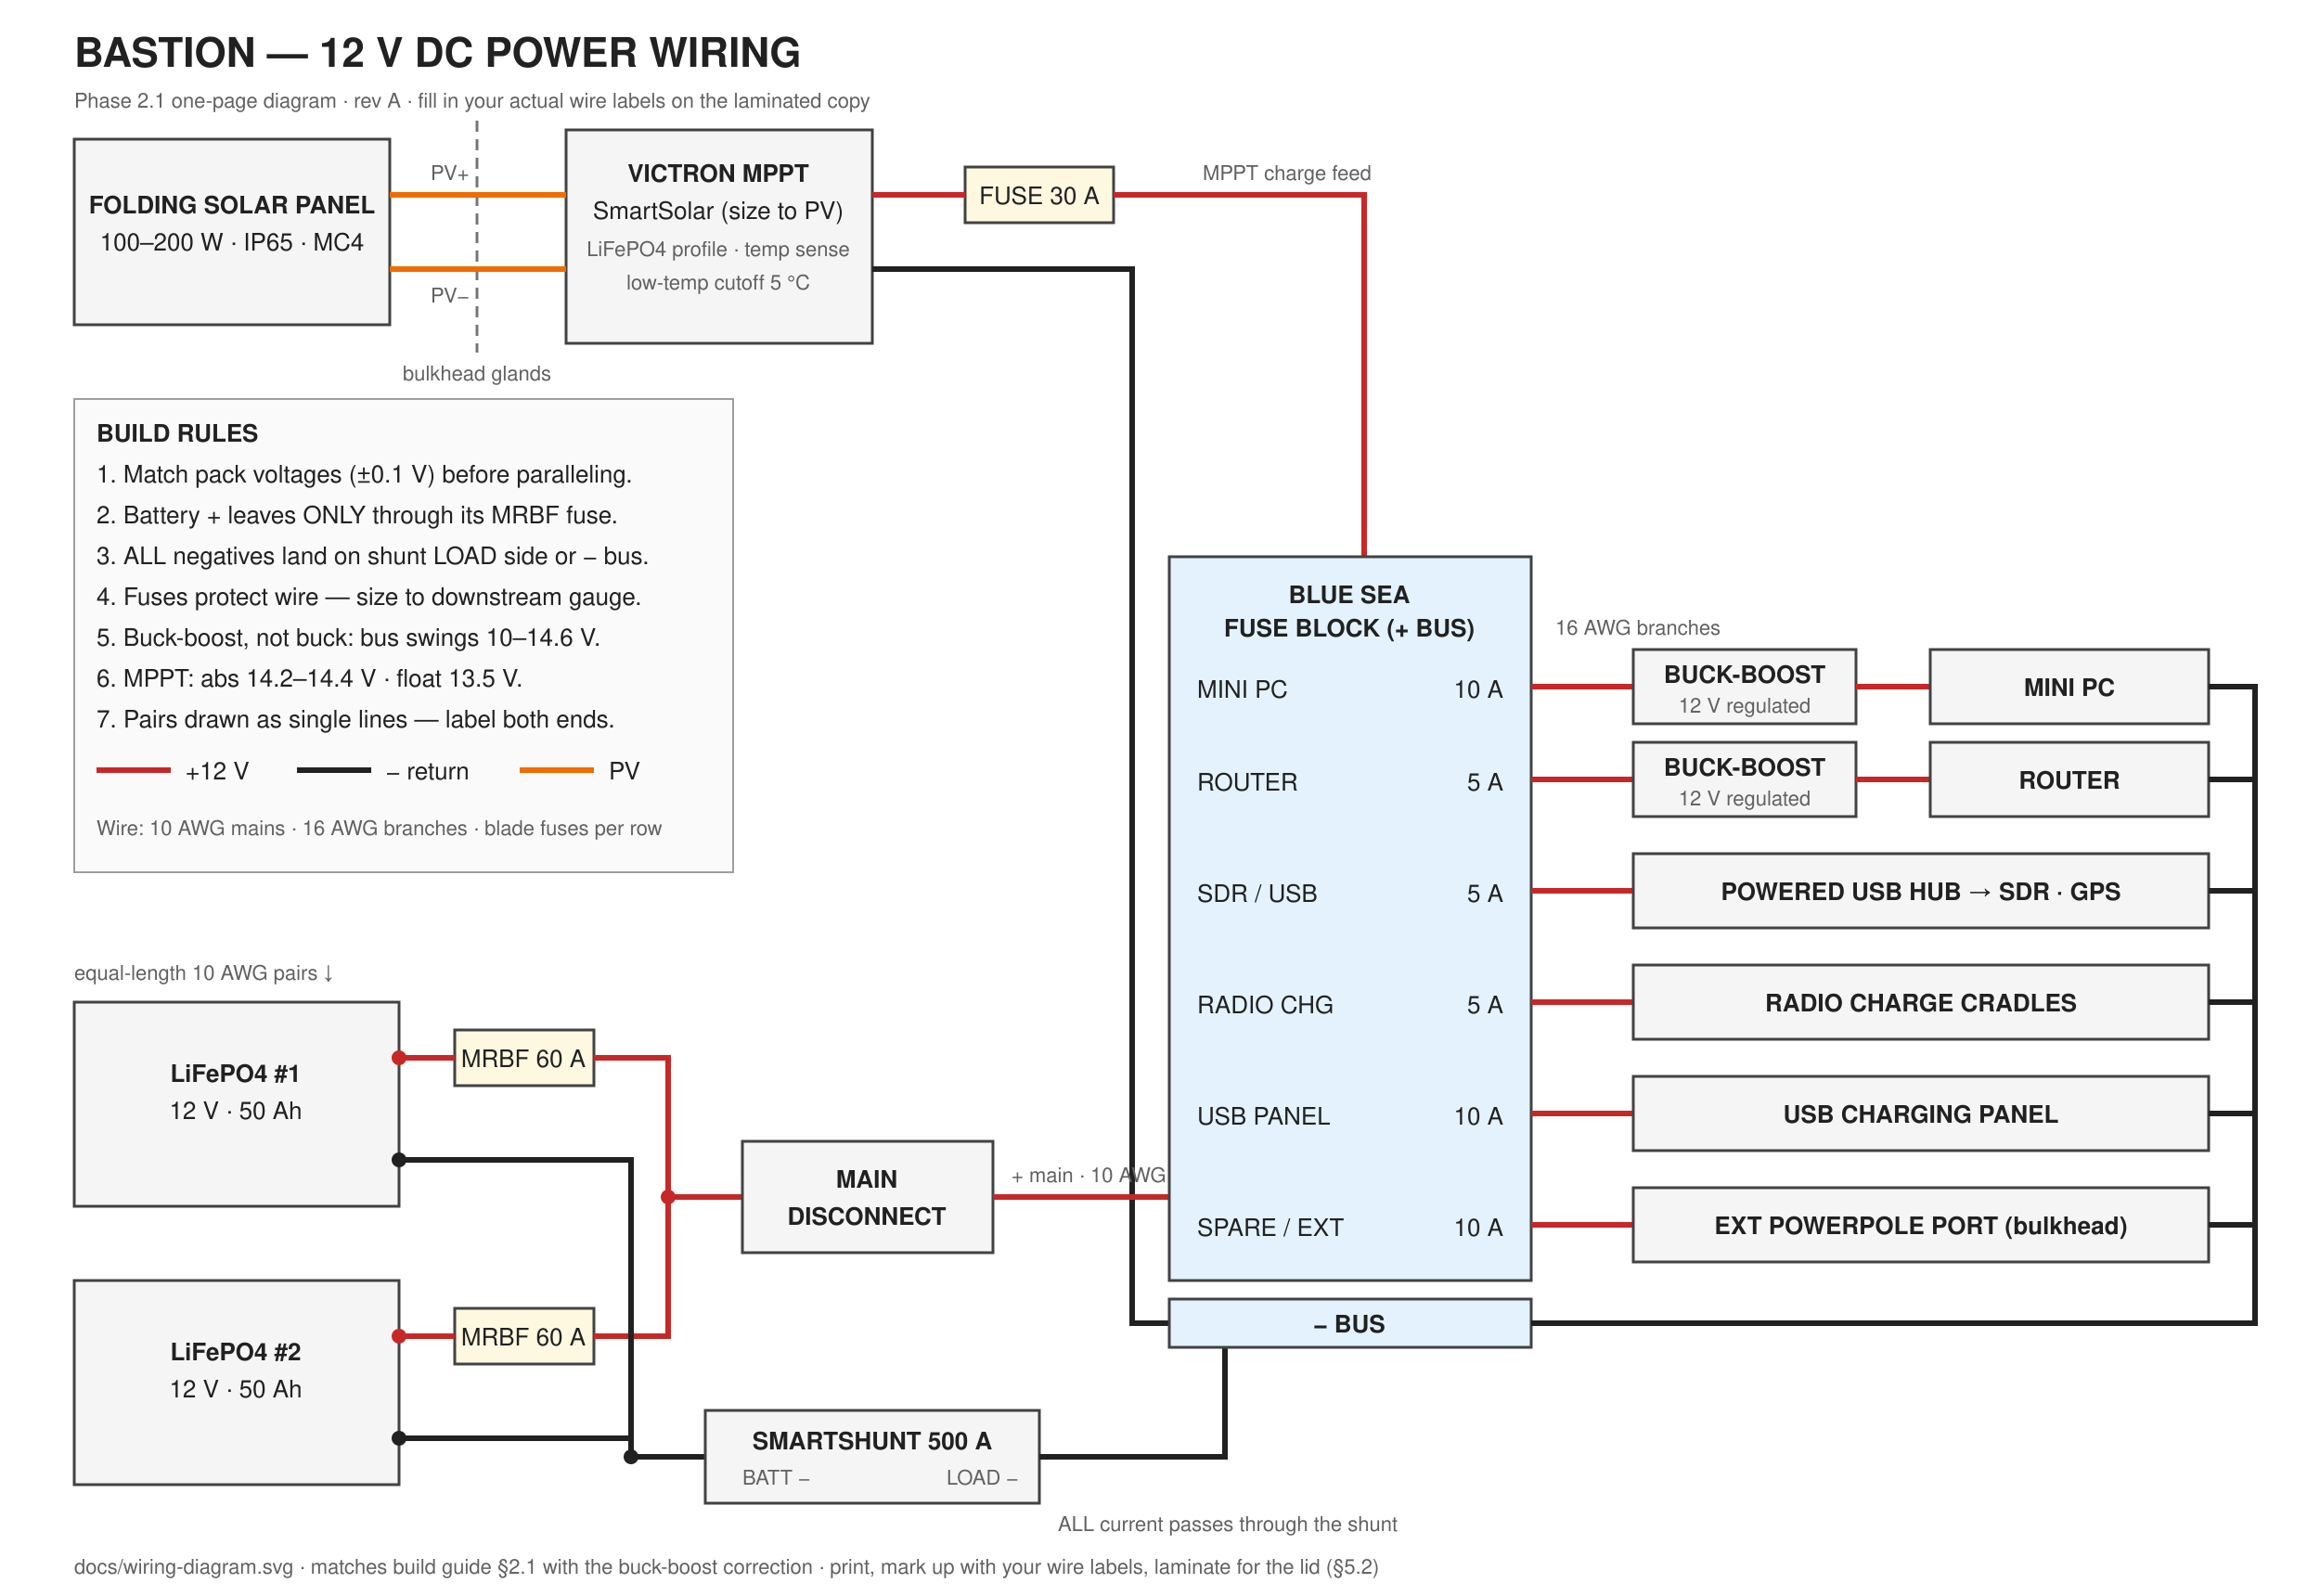
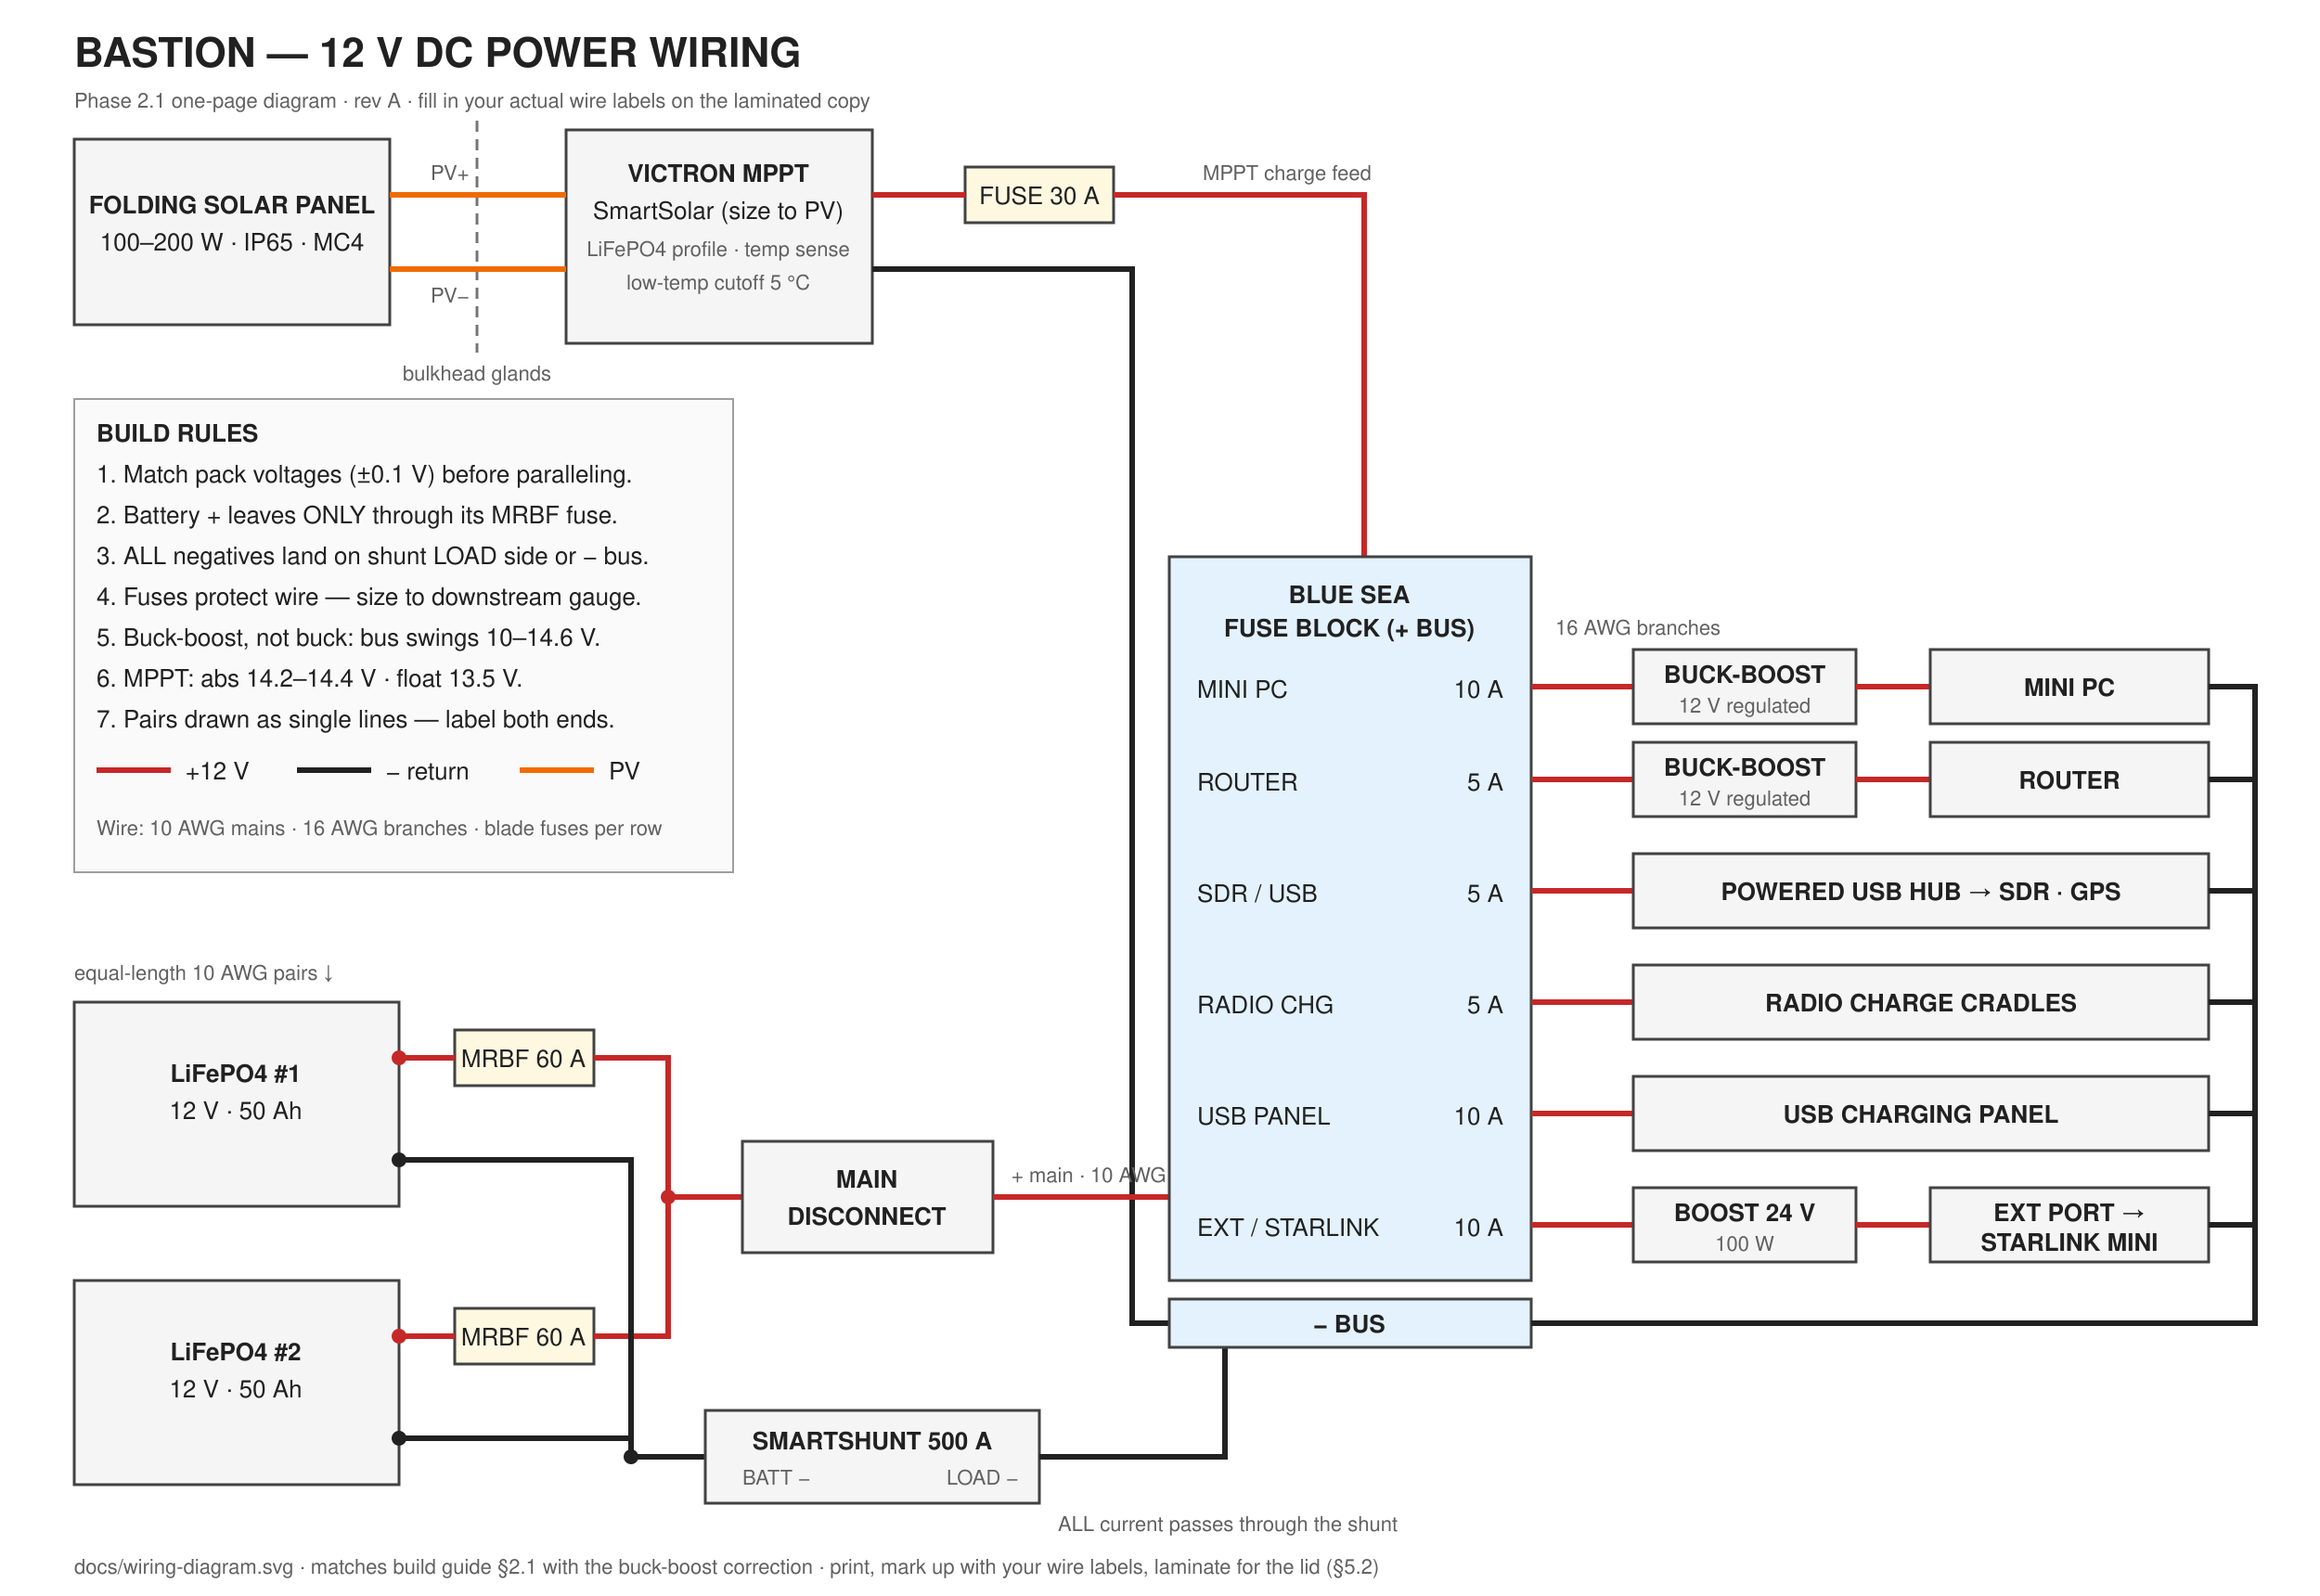
<svg xmlns="http://www.w3.org/2000/svg" viewBox="0 0 1250 860" font-family="Helvetica, Arial, sans-serif">
  <defs>
    <style>
      .box   { fill: #f5f5f5; stroke: #424242; stroke-width: 1.5; }
      .fuse  { fill: #fff8e1; stroke: #424242; stroke-width: 1.5; }
      .bus   { fill: #e3f2fd; stroke: #424242; stroke-width: 1.5; }
      .note  { fill: #fafafa; stroke: #9e9e9e; stroke-width: 1; }
      .pos   { stroke: #c62828; stroke-width: 3; fill: none; }
      .neg   { stroke: #212121; stroke-width: 3; fill: none; }
      .pv    { stroke: #ef6c00; stroke-width: 3; fill: none; }
      .lbl   { fill: #212121; font-size: 13px; }
      .lblB  { fill: #212121; font-size: 13px; font-weight: bold; }
      .sm    { fill: #616161; font-size: 11px; }
      .bulk  { stroke: #757575; stroke-width: 1.5; stroke-dasharray: 6 4; }
    </style>
  </defs>
  <rect x="0" y="0" width="1250" height="860" fill="#ffffff" />
  <text x="40" y="36" font-size="22" font-weight="bold" fill="#212121">BASTION — 12 V DC POWER WIRING</text>
  <text x="40" y="58" class="sm">Phase 2.1 one-page diagram · rev A · fill in your actual wire labels on the laminated copy</text>
  <rect x="40" y="75" width="170" height="100" class="box" />
  <text x="125" y="115" text-anchor="middle" class="lblB">FOLDING SOLAR PANEL</text>
  <text x="125" y="135" text-anchor="middle" class="lbl">100–200 W · IP65 · MC4</text>
  <line x1="257" y1="65" x2="257" y2="190" class="bulk" />
  <text x="257" y="205" text-anchor="middle" class="sm">bulkhead glands</text>
  <rect x="305" y="70" width="165" height="115" class="box" />
  <text x="387" y="98" text-anchor="middle" class="lblB">VICTRON MPPT</text>
  <text x="387" y="118" text-anchor="middle" class="lbl">SmartSolar (size to PV)</text>
  <text x="387" y="138" text-anchor="middle" class="sm">LiFePO4 profile · temp sense</text>
  <text x="387" y="156" text-anchor="middle" class="sm">low-temp cutoff 5 °C</text>
  <polyline points="210,105 305,105" class="pv" />
  <polyline points="210,145 305,145" class="pv" />
  <text x="232" y="97" class="sm">PV+</text>
  <text x="232" y="163" class="sm">PV−</text>
  <rect x="520" y="90" width="80" height="30" class="fuse" />
  <text x="560" y="110" text-anchor="middle" class="lbl">FUSE 30 A</text>
  <polyline points="470,105 520,105" class="pos" />
  <polyline points="600,105 735,105 735,300" class="pos" />
  <text x="648" y="97" class="sm">MPPT charge feed</text>
  <polyline points="470,145 610,145 610,713 630,713" class="neg" />
  <rect x="40" y="215" width="355" height="255" class="note" />
  <text x="52" y="238" class="lblB">BUILD RULES</text>
  <text x="52" y="260" class="lbl">1. Match pack voltages (±0.1 V) before paralleling.</text>
  <text x="52" y="282" class="lbl">2. Battery + leaves ONLY through its MRBF fuse.</text>
  <text x="52" y="304" class="lbl">3. ALL negatives land on shunt LOAD side or − bus.</text>
  <text x="52" y="326" class="lbl">4. Fuses protect wire — size to downstream gauge.</text>
  <text x="52" y="348" class="lbl">5. Buck-boost, not buck: bus swings 10–14.6 V.</text>
  <text x="52" y="370" class="lbl">6. MPPT: abs 14.2–14.4 V · float 13.5 V.</text>
  <text x="52" y="392" class="lbl">7. Pairs drawn as single lines — label both ends.</text>
  <line x1="52" y1="415" x2="92" y2="415" class="pos" />
  <text x="100" y="420" class="lbl">+12 V</text>
  <line x1="160" y1="415" x2="200" y2="415" class="neg" />
  <text x="208" y="420" class="lbl">− return</text>
  <line x1="280" y1="415" x2="320" y2="415" class="pv" />
  <text x="328" y="420" class="lbl">PV</text>
  <text x="52" y="450" class="sm">Wire: 10 AWG mains · 16 AWG branches · blade fuses per row</text>
  <text x="40" y="528" class="sm">equal-length 10 AWG pairs ↓</text>
  <rect x="40" y="540" width="175" height="110" class="box" />
  <text x="127" y="583" text-anchor="middle" class="lblB">LiFePO4 #1</text>
  <text x="127" y="603" text-anchor="middle" class="lbl">12 V · 50 Ah</text>
  <rect x="40" y="690" width="175" height="110" class="box" />
  <text x="127" y="733" text-anchor="middle" class="lblB">LiFePO4 #2</text>
  <text x="127" y="753" text-anchor="middle" class="lbl">12 V · 50 Ah</text>
  <rect x="245" y="555" width="75" height="30" class="fuse" />
  <text x="282" y="575" text-anchor="middle" class="lbl">MRBF 60 A</text>
  <rect x="245" y="705" width="75" height="30" class="fuse" />
  <text x="282" y="725" text-anchor="middle" class="lbl">MRBF 60 A</text>
  <circle cx="215" cy="570" r="4" fill="#c62828" />
  <circle cx="215" cy="720" r="4" fill="#c62828" />
  <polyline points="215,570 245,570" class="pos" />
  <polyline points="215,720 245,720" class="pos" />
  <polyline points="320,570 360,570 360,645" class="pos" />
  <polyline points="320,720 360,720 360,645" class="pos" />
  <circle cx="360" cy="645" r="4" fill="#c62828" />
  <polyline points="360,645 400,645" class="pos" />
  <rect x="400" y="615" width="135" height="60" class="box" />
  <text x="467" y="640" text-anchor="middle" class="lblB">MAIN</text>
  <text x="467" y="660" text-anchor="middle" class="lblB">DISCONNECT</text>
  <polyline points="535,645 630,645" class="pos" />
  <text x="545" y="637" class="sm">+ main · 10 AWG</text>
  <circle cx="215" cy="625" r="4" fill="#212121" />
  <circle cx="215" cy="775" r="4" fill="#212121" />
  <polyline points="215,625 340,625 340,785" class="neg" />
  <polyline points="215,775 340,775 340,785" class="neg" />
  <circle cx="340" cy="785" r="4" fill="#212121" />
  <polyline points="340,785 380,785" class="neg" />
  <rect x="380" y="760" width="180" height="50" class="box" />
  <text x="470" y="781" text-anchor="middle" class="lblB">SMARTSHUNT 500 A</text>
  <text x="400" y="800" class="sm">BATT −</text>
  <text x="510" y="800" class="sm">LOAD −</text>
  <polyline points="560,785 660,785 660,726" class="neg" />
  <text x="570" y="825" class="sm">ALL current passes through the shunt</text>
  <rect x="630" y="300" width="195" height="390" class="bus" />
  <text x="727" y="325" text-anchor="middle" class="lblB">BLUE SEA</text>
  <text x="727" y="343" text-anchor="middle" class="lblB">FUSE BLOCK (+ BUS)</text>
  <text x="645" y="376" class="lbl">MINI PC</text>
  <text x="810" y="376" text-anchor="end" class="lbl">10 A</text>
  <text x="645" y="426" class="lbl">ROUTER</text>
  <text x="810" y="426" text-anchor="end" class="lbl">5 A</text>
  <text x="645" y="486" class="lbl">SDR / USB</text>
  <text x="810" y="486" text-anchor="end" class="lbl">5 A</text>
  <text x="645" y="546" class="lbl">RADIO CHG</text>
  <text x="810" y="546" text-anchor="end" class="lbl">5 A</text>
  <text x="645" y="606" class="lbl">USB PANEL</text>
  <text x="810" y="606" text-anchor="end" class="lbl">10 A</text>
-   <text x="645" y="666" class="lbl">SPARE / EXT</text>
+   <text x="645" y="666" class="lbl">EXT / STARLINK</text>
  <text x="810" y="666" text-anchor="end" class="lbl">10 A</text>
  <rect x="630" y="700" width="195" height="26" class="bus" />
  <text x="727" y="718" text-anchor="middle" class="lblB">− BUS</text>
  <text x="838" y="342" class="sm">16 AWG branches</text>
  <polyline points="825,370 880,370" class="pos" />
  <rect x="880" y="350" width="120" height="40" class="box" />
  <text x="940" y="368" text-anchor="middle" class="lblB">BUCK-BOOST</text>
  <text x="940" y="384" text-anchor="middle" class="sm">12 V regulated</text>
  <polyline points="1000,370 1040,370" class="pos" />
  <rect x="1040" y="350" width="150" height="40" class="box" />
  <text x="1115" y="375" text-anchor="middle" class="lblB">MINI PC</text>
  <polyline points="825,420 880,420" class="pos" />
  <rect x="880" y="400" width="120" height="40" class="box" />
  <text x="940" y="418" text-anchor="middle" class="lblB">BUCK-BOOST</text>
  <text x="940" y="434" text-anchor="middle" class="sm">12 V regulated</text>
  <polyline points="1000,420 1040,420" class="pos" />
  <rect x="1040" y="400" width="150" height="40" class="box" />
  <text x="1115" y="425" text-anchor="middle" class="lblB">ROUTER</text>
  <polyline points="825,480 880,480" class="pos" />
  <rect x="880" y="460" width="310" height="40" class="box" />
  <text x="1035" y="485" text-anchor="middle" class="lblB">POWERED USB HUB → SDR · GPS</text>
  <polyline points="825,540 880,540" class="pos" />
  <rect x="880" y="520" width="310" height="40" class="box" />
  <text x="1035" y="545" text-anchor="middle" class="lblB">RADIO CHARGE CRADLES</text>
  <polyline points="825,600 880,600" class="pos" />
  <rect x="880" y="580" width="310" height="40" class="box" />
  <text x="1035" y="605" text-anchor="middle" class="lblB">USB CHARGING PANEL</text>
  <polyline points="825,660 880,660" class="pos" />
-   <rect x="880" y="640" width="310" height="40" class="box" />
-   <text x="1035" y="665" text-anchor="middle" class="lblB">EXT POWERPOLE PORT (bulkhead)</text>
+   <rect x="880" y="640" width="120" height="40" class="box" />
+   <text x="940" y="658" text-anchor="middle" class="lblB">BOOST 24 V</text>
+   <text x="940" y="674" text-anchor="middle" class="sm">100 W</text>
+   <polyline points="1000,660 1040,660" class="pos" />
+   <rect x="1040" y="640" width="150" height="40" class="box" />
+   <text x="1115" y="658" text-anchor="middle" class="lblB">EXT PORT →</text>
+   <text x="1115" y="674" text-anchor="middle" class="lblB">STARLINK MINI</text>
  <polyline points="1190,370 1215,370 1215,713 825,713" class="neg" />
  <polyline points="1190,420 1215,420" class="neg" />
  <polyline points="1190,480 1215,480" class="neg" />
  <polyline points="1190,540 1215,540" class="neg" />
  <polyline points="1190,600 1215,600" class="neg" />
  <polyline points="1190,660 1215,660" class="neg" />
  <text x="40" y="848" class="sm">docs/wiring-diagram.svg · matches build guide §2.1 with the buck-boost correction · print, mark up with your wire labels, laminate for the lid (§5.2)</text>
</svg>
